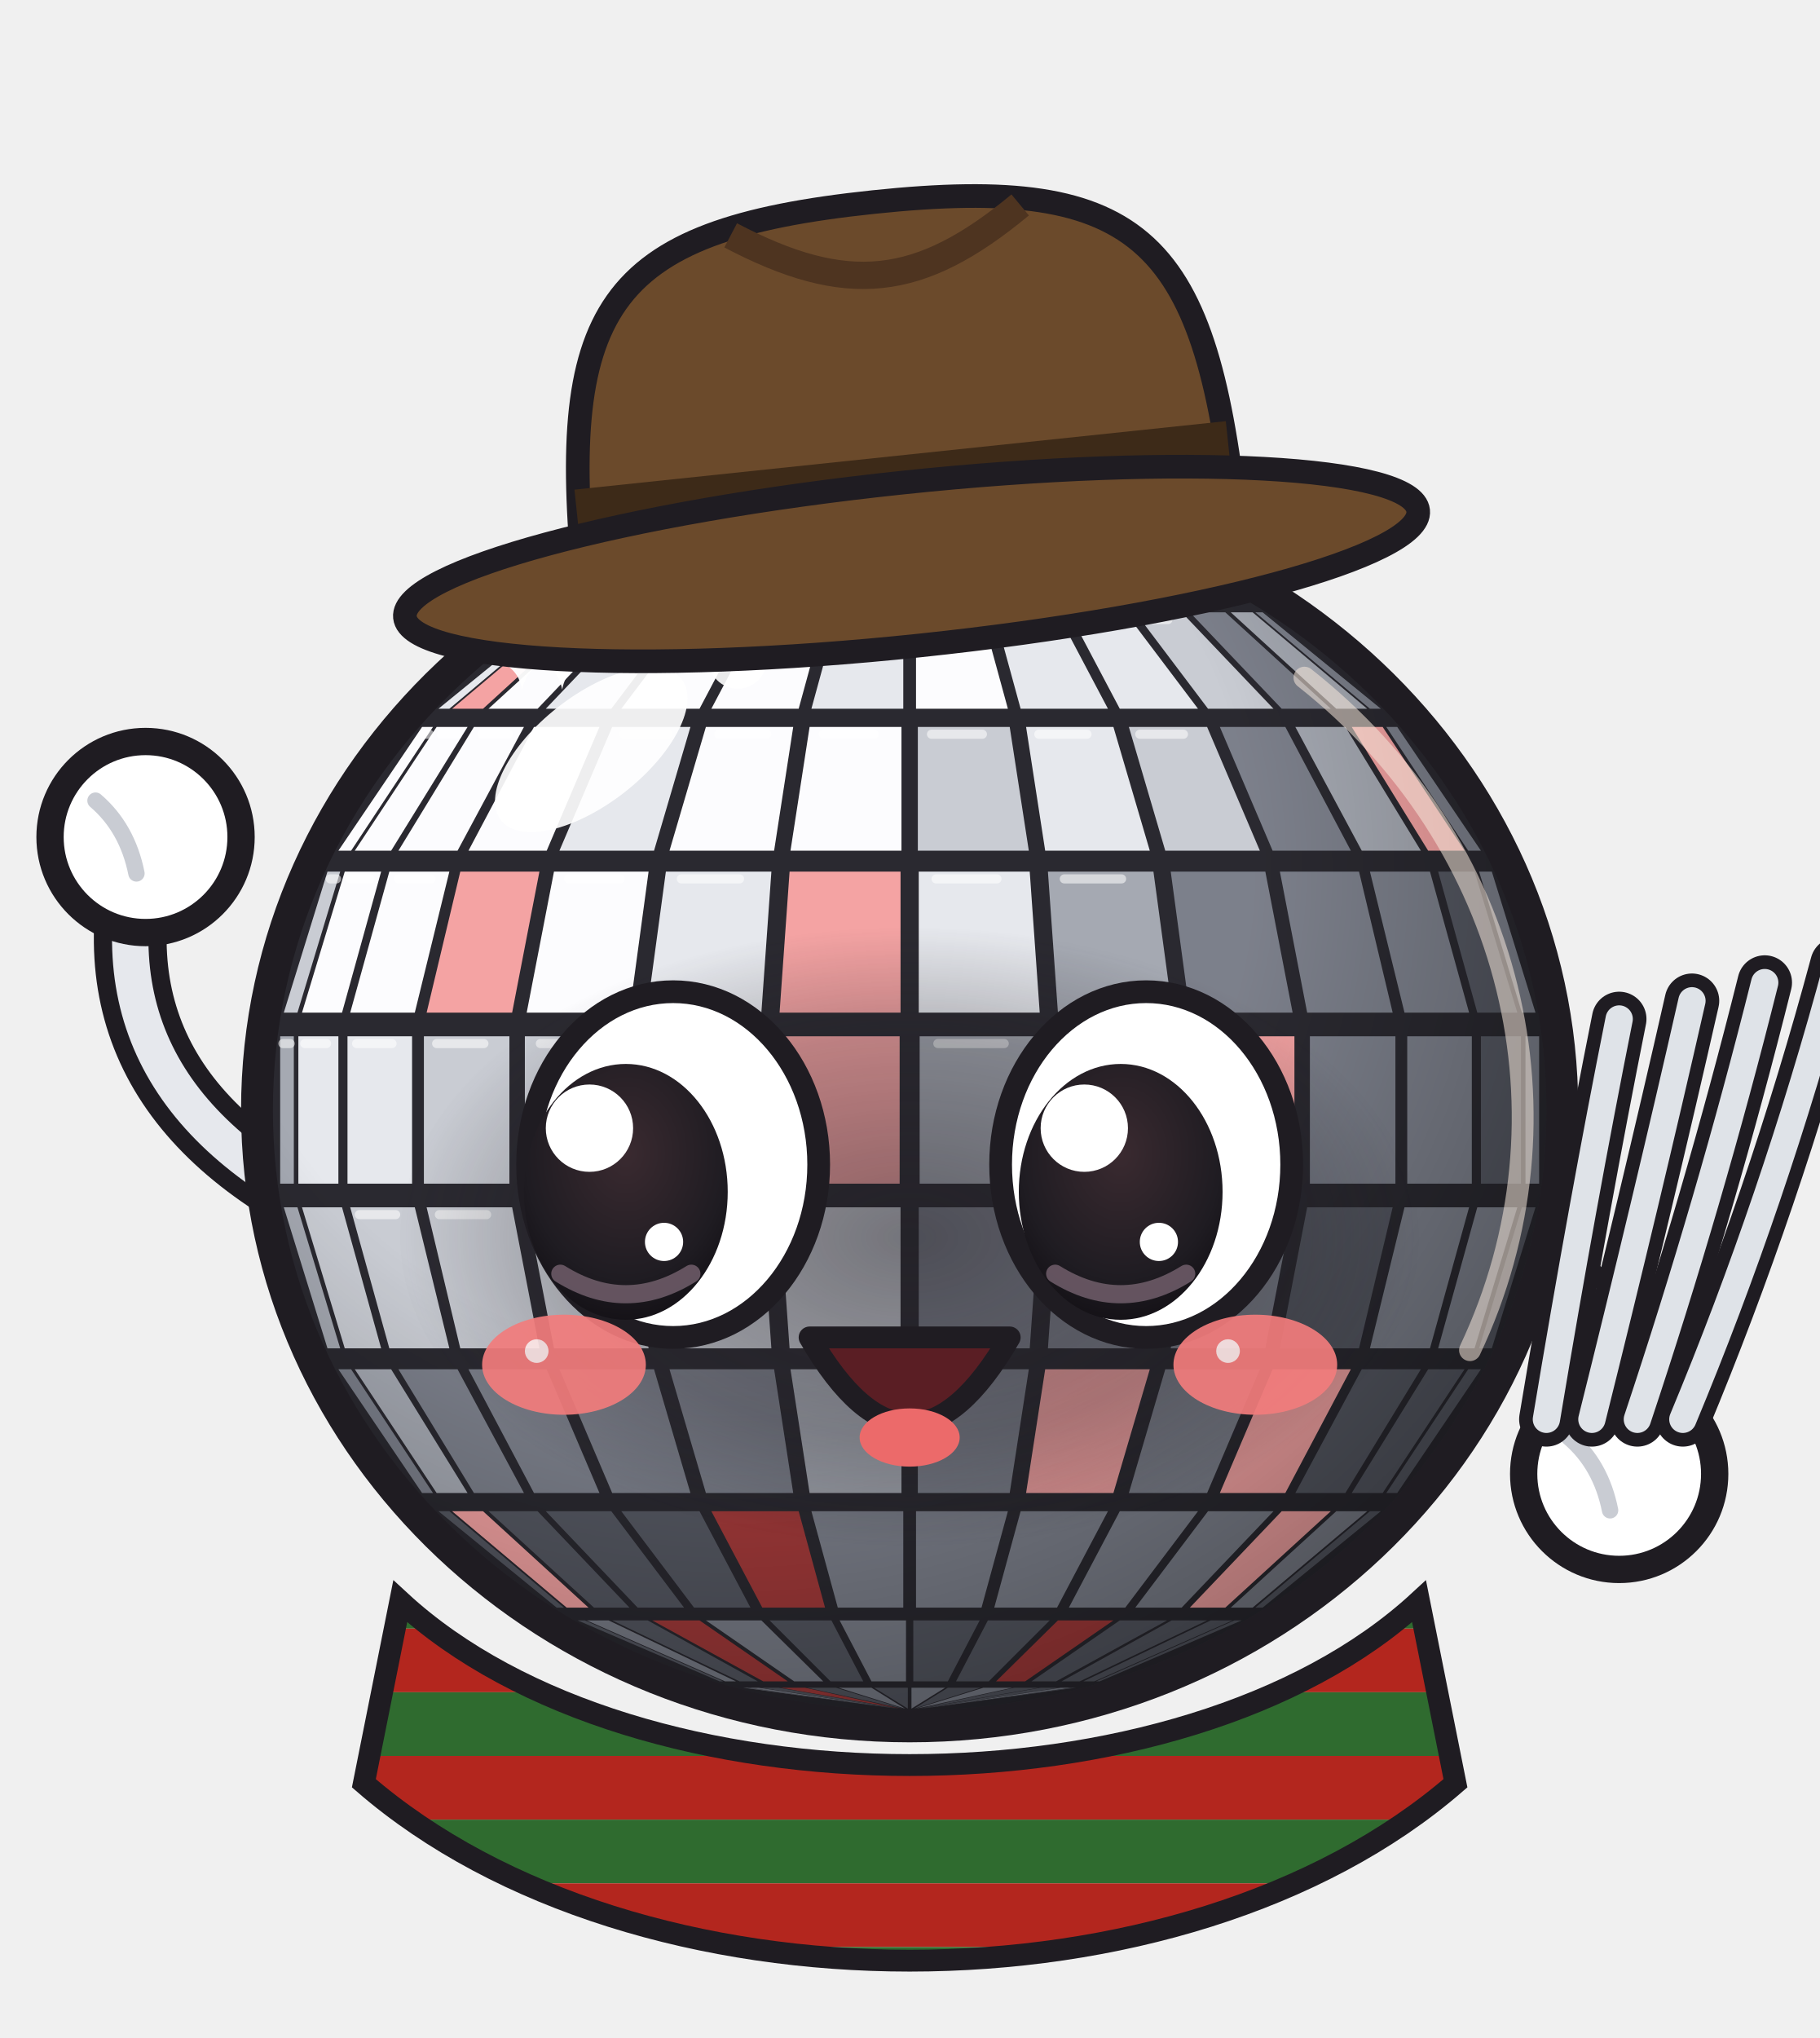
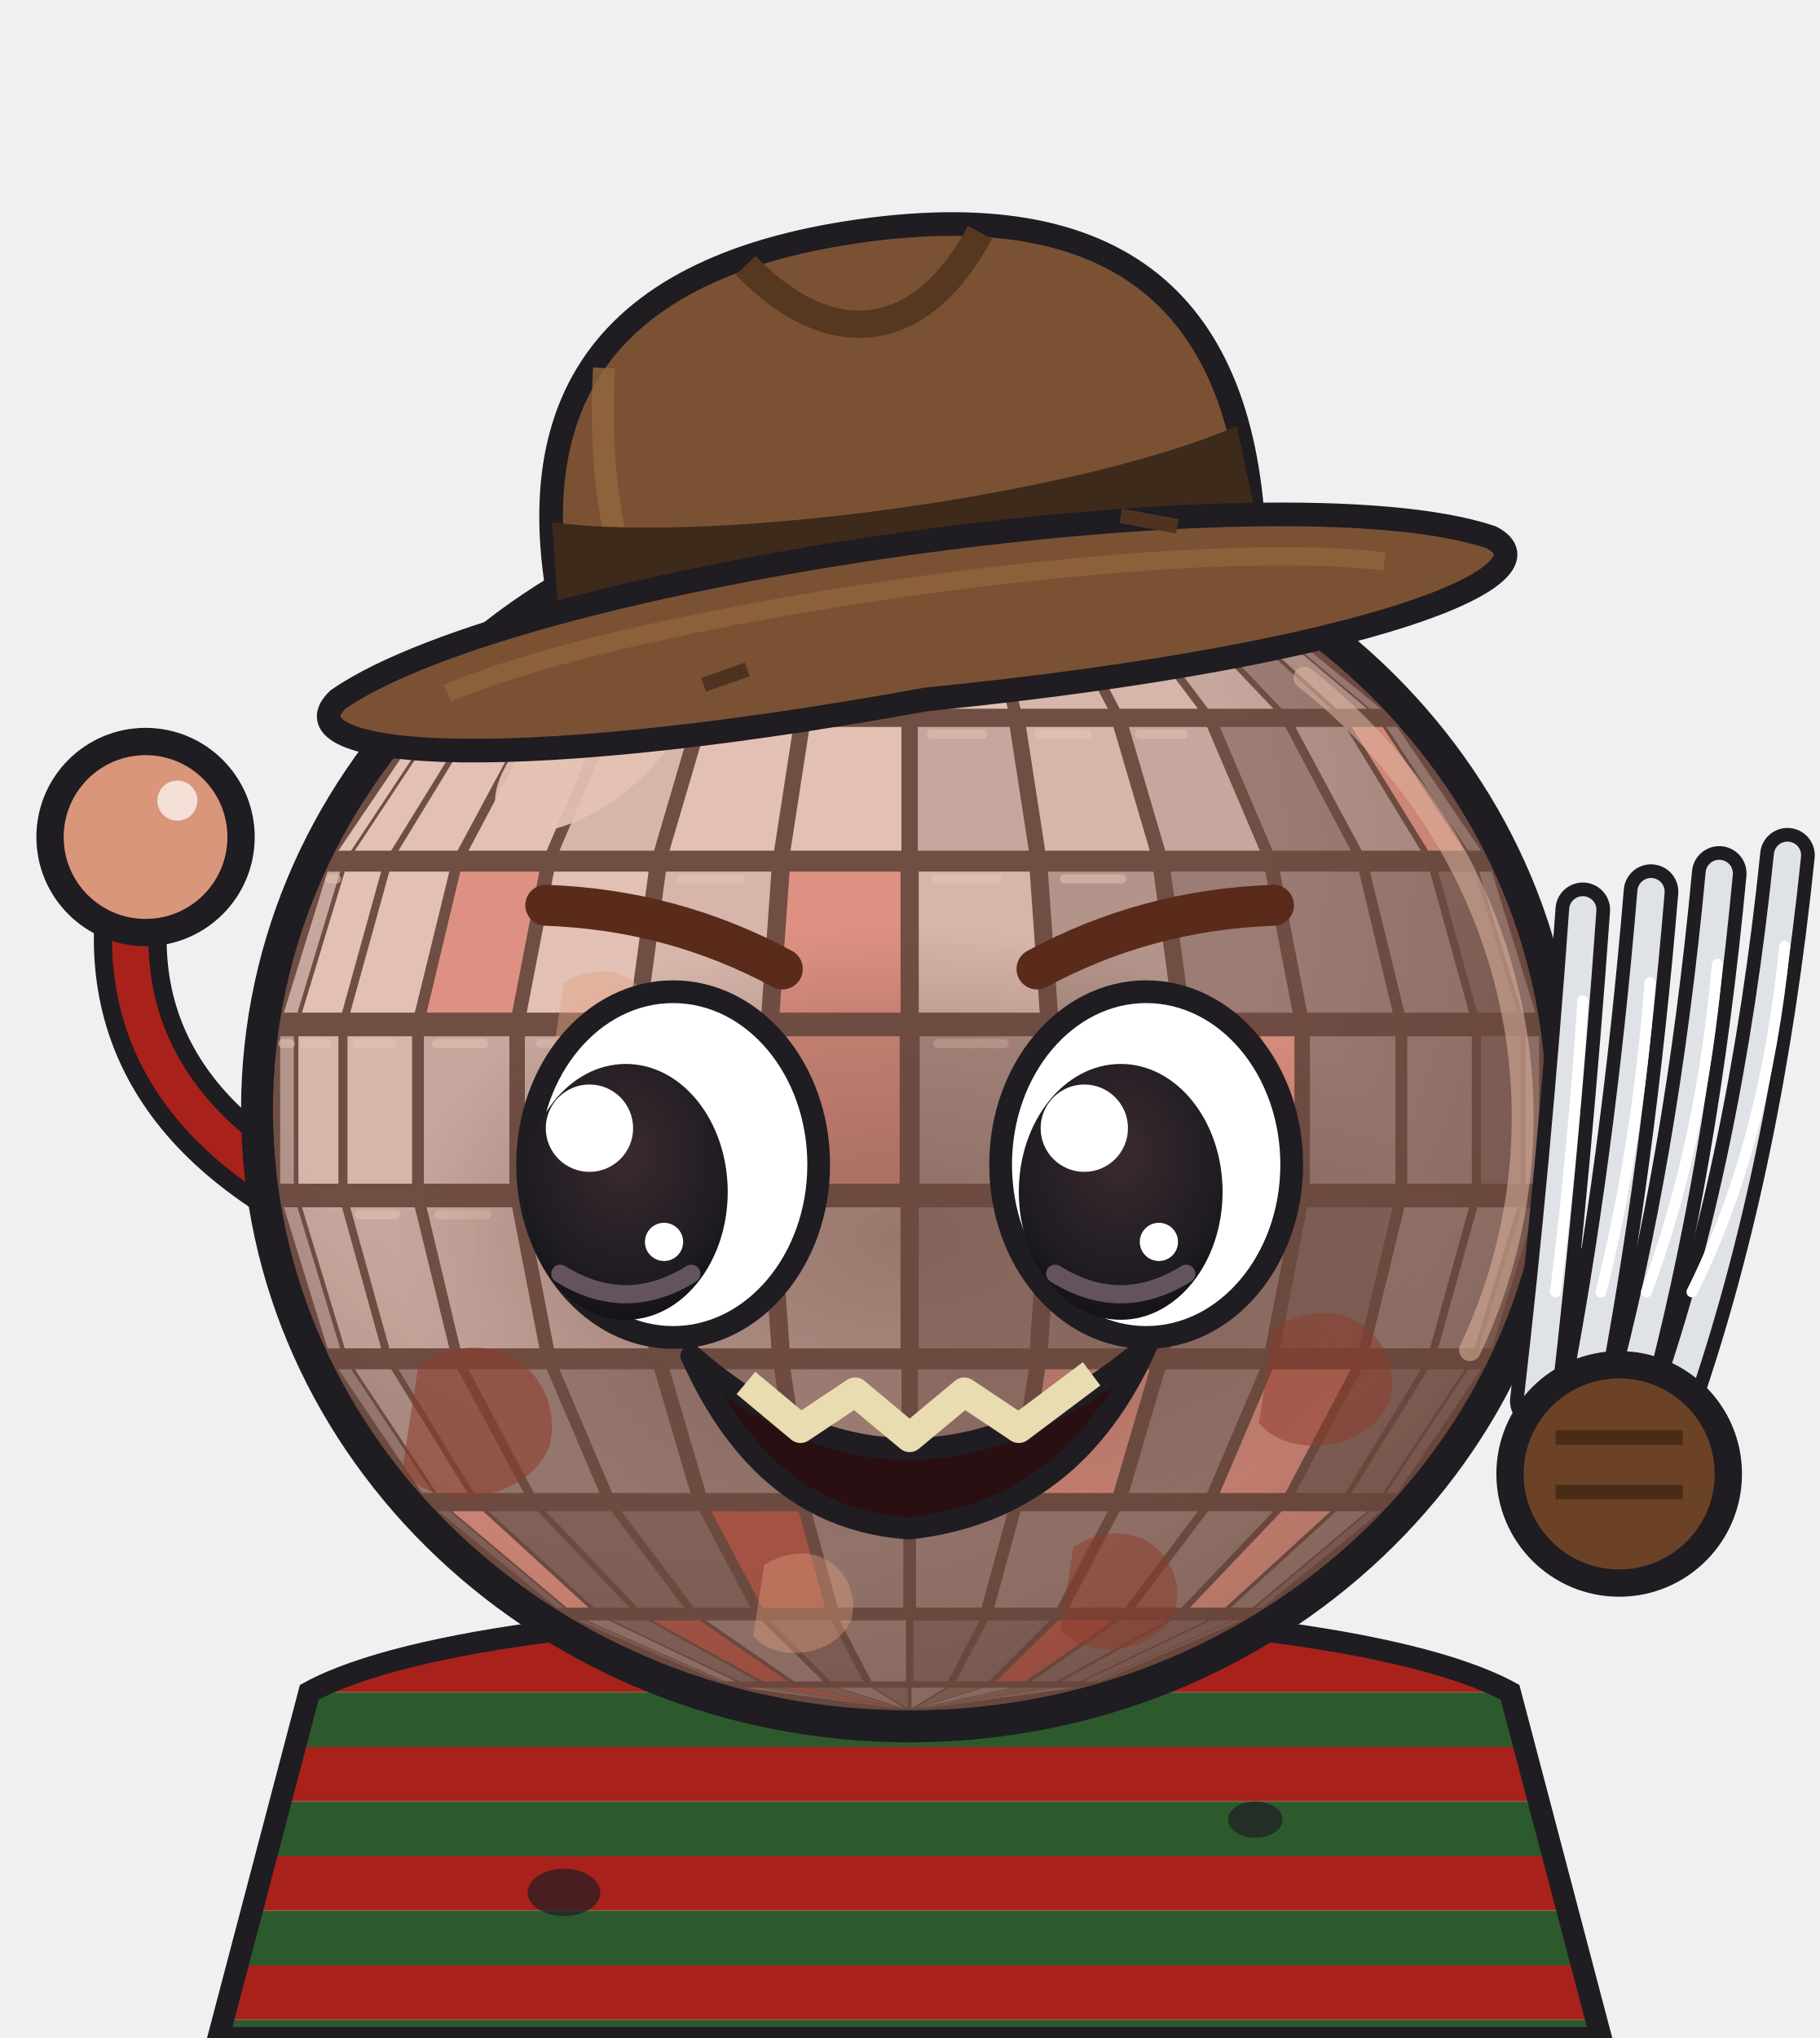
- <svg xmlns="http://www.w3.org/2000/svg" viewBox="0 0 200 224" role="img" aria-label="Globinho fantasiado de chapéu marrom, suéter listrado e luva de garras">
-   <style>*{transform-box:view-box}.espia{transform-origin:100px 190px;animation:ginga 1s ease-in-out infinite alternate}@keyframes ginga{from{transform:rotate(-8deg)}to{transform:rotate(3deg)}}.braco-esq{animation:tchau .34s ease-in-out infinite alternate}@keyframes tchau{from{transform:rotate(-26deg)}to{transform:rotate(30deg)}}.olhos{animation:fecha 2.2s infinite}.palpebra{animation:abre 2.2s infinite}@keyframes fecha{0%,86%,100%{opacity:1}89%,94%{opacity:0}}@keyframes abre{0%,86%,100%{opacity:0}89%,94%{opacity:1}}@media (prefers-reduced-motion: reduce){*{animation:none!important}}</style>
+ <svg xmlns="http://www.w3.org/2000/svg" viewBox="0 0 200 224" role="img" aria-label="Globinho fantasiado de chapéu marrom, suéter listrado e luva de lâminas">
+   <style>*{transform-box:view-box}.espia{transform-origin:100px 190px;animation:ginga 1s ease-in-out infinite alternate}@keyframes ginga{from{transform:rotate(-8deg)}to{transform:rotate(3deg)}}.braco-esq{animation:tchau .34s ease-in-out infinite alternate}@keyframes tchau{from{transform:rotate(-26deg)}to{transform:rotate(30deg)}}.olhos{animation:fecha 2.2s infinite}.palpebra{animation:abre 2.2s infinite}@keyframes fecha{0%,86%,100%{opacity:1}89%,94%{opacity:0}}@keyframes abre{0%,86%,100%{opacity:0}89%,94%{opacity:1}}.laminas .brilho{animation:lamina 1.6s ease-in-out infinite}@keyframes lamina{0%,100%{opacity:.2}50%{opacity:1}}@media (prefers-reduced-motion: reduce){*{animation:none!important}}</style>
  <defs>
    <clipPath id="cH4">
      <ellipse cx="100" cy="122" rx="70" ry="66" />
    </clipPath>
    <radialGradient id="sH4" cx="0.36" cy="0.3" r="0.82">
      <stop offset="0.5" stop-color="#000" stop-opacity="0" />
      <stop offset="1" stop-color="#000" stop-opacity="0.4" />
    </radialGradient>
    <radialGradient id="rH4" cx="0.5" cy="0.5" r="0.5">
      <stop offset="0" stop-color="#1F1C22" stop-opacity="0.5" />
      <stop offset="0.65" stop-color="#1F1C22" stop-opacity="0.26" />
      <stop offset="1" stop-color="#1F1C22" stop-opacity="0" />
    </radialGradient>
    <radialGradient id="iH4" cx="0.5" cy="0.35" r="0.7">
      <stop offset="0" stop-color="#3A2A30" />
      <stop offset="0.7" stop-color="#1F1C22" />
      <stop offset="1" stop-color="#120F14" />
    </radialGradient>
    <linearGradient id="tH4" x1="0" y1="0" x2="1" y2="0">
      <stop offset="0" stop-color="#7C808B" />
      <stop offset="0.35" stop-color="#FCFCFE" />
      <stop offset="1" stop-color="#A5A9B2" />
    </linearGradient>
  </defs>
+   <defs>
+     <pattern id="swH4" width="10" height="12" patternUnits="userSpaceOnUse">
+       <rect y="0.0" width="10" height="6.0" fill="#a8221b" />
+       <rect y="6.0" width="10" height="6.0" fill="#2c5a2c" />
+     </pattern>
+   </defs>
  <g class="espia">
+     <path d="M34,186 C56,174 144,174 166,186 L176,224 L24,224Z" fill="url(#swH4)" stroke="#1F1C22" stroke-width="2.4" />
+     <ellipse cx="62" cy="208" rx="4" ry="2.6" fill="#1F1C22" opacity=".7" />
+     <ellipse cx="138" cy="200" rx="3" ry="2" fill="#1F1C22" opacity=".7" />
    <g class="braco braco-esq" style="transform-origin:38px 134px">
      <path d="M38,134 Q8,120 16,92" fill="none" stroke="#1F1C22" stroke-width="8" stroke-linecap="round" />
-       <path d="M38,134 Q8,120 16,92" fill="none" stroke="#E6E8ED" stroke-width="4" stroke-linecap="round" />
-       <circle cx="16" cy="92" r="10.5" fill="#FFFFFF" stroke="#1F1C22" stroke-width="3" />
-       <path d="M10.5,88 Q14,91 15,96" fill="none" stroke="#C9CCD3" stroke-width="1.8" stroke-linecap="round" />
-       <circle cx="19.5" cy="88" r="2.2" fill="#fff" />
+       <path d="M38,134 Q8,120 16,92" fill="none" stroke="#a8221b" stroke-width="4" stroke-linecap="round" />
+       <circle cx="16" cy="92" r="10.5" fill="#d9967a" stroke="#1F1C22" stroke-width="3" />
+       <circle cx="19.5" cy="88" r="2.2" fill="#fff" opacity=".7" />
    </g>
    <g class="braco braco-dir" style="transform-origin:162px 134px">
      <path d="M162,134 Q184,146 178,162" fill="none" stroke="#1F1C22" stroke-width="8" stroke-linecap="round" />
-       <path d="M162,134 Q184,146 178,162" fill="none" stroke="#E6E8ED" stroke-width="4" stroke-linecap="round" />
+       <path d="M162,134 Q184,146 178,162" fill="none" stroke="#a8221b" stroke-width="4" stroke-linecap="round" />
      <circle cx="178" cy="162" r="10.5" fill="#FFFFFF" stroke="#1F1C22" stroke-width="3" />
-       <path d="M172.5,158 Q176,161 177,166" fill="none" stroke="#C9CCD3" stroke-width="1.8" stroke-linecap="round" />
-       <circle cx="181.5" cy="158" r="2.2" fill="#fff" />
+       <circle cx="181.5" cy="158" r="2.2" fill="#fff" opacity=".7" />
    </g>
    <g class="corpo">
      <ellipse cx="100" cy="122" rx="73.5" ry="69.5" fill="#1F1C22" />
      <g class="facetas" clip-path="url(#cH4)">
        <ellipse cx="100" cy="122" rx="70" ry="66" fill="#2A2930" />
        <path d="M98.6,56.2 L98.6,56.2 L82.1,58.5 L81.7,58.5Z" fill="#C9CCD3" />
        <path d="M98.7,56.2 L98.7,56.2 L83.4,58.5 L82.2,58.5Z" fill="#E6E8ED" />
        <path d="M98.8,56.2 L98.8,56.2 L85.6,58.5 L83.6,58.5Z" fill="#C9CCD3" />
        <path d="M99.0,56.2 L99.0,56.2 L88.5,58.5 L85.8,58.5Z" fill="#E6E8ED" />
        <path d="M99.3,56.2 L99.3,56.2 L91.9,58.5 L88.7,58.5Z" fill="#E6E8ED" />
        <path d="M99.5,56.2 L99.5,56.2 L95.8,58.5 L92.2,58.5Z" fill="#E6E8ED" />
        <path d="M99.8,56.2 L99.8,56.2 L99.8,58.5 L96.1,58.5Z" fill="#E6E8ED" />
        <path d="M100.2,56.2 L100.2,56.2 L103.9,58.5 L100.2,58.5Z" fill="#E6E8ED" />
        <path d="M100.5,56.2 L100.5,56.2 L107.8,58.5 L104.2,58.5Z" fill="#C9CCD3" />
        <path d="M100.7,56.2 L100.7,56.2 L111.3,58.5 L108.1,58.5Z" fill="#E6E8ED" />
        <path d="M101.0,56.2 L101.0,56.2 L114.2,58.5 L111.5,58.5Z" fill="#C9CCD3" />
        <path d="M101.2,56.2 L101.2,56.2 L116.4,58.5 L114.4,58.5Z" fill="#C9CCD3" />
        <path d="M101.3,56.2 L101.3,56.2 L117.8,58.5 L116.6,58.5Z" fill="#C9CCD3" />
        <path d="M101.4,56.2 L101.4,56.2 L118.3,58.5 L117.9,58.5Z" fill="#C9CCD3" />
        <path d="M79.1,59.2 L79.5,59.2 L64.3,65.9 L63.5,65.9Z" fill="#E6E8ED" />
        <path d="M79.7,59.2 L80.9,59.2 L66.9,65.9 L64.5,65.9Z" fill="#E6E8ED" />
        <path d="M81.3,59.2 L83.3,59.2 L71.2,65.9 L67.3,65.9Z" fill="#FCFCFE" />
        <path d="M83.9,59.2 L86.6,59.2 L76.9,65.9 L71.7,65.9Z" fill="#FCFCFE" />
        <path d="M87.3,59.2 L90.5,59.2 L83.7,65.9 L77.6,65.9Z" fill="#FCFCFE" />
        <path d="M91.3,59.2 L94.9,59.2 L91.4,65.9 L84.6,65.9Z" fill="#E6E8ED" />
        <path d="M95.8,59.2 L99.6,59.2 L99.6,65.9 L92.3,65.9Z" fill="#FCFCFE" />
        <path d="M100.4,59.2 L104.2,59.2 L107.7,65.9 L100.4,65.9Z" fill="#E6E8ED" />
        <path d="M105.1,59.2 L108.7,59.2 L115.4,65.9 L108.6,65.9Z" fill="#E6E8ED" />
        <path d="M109.5,59.2 L112.7,59.2 L122.4,65.9 L116.3,65.9Z" fill="#E6E8ED" />
        <path d="M113.4,59.2 L116.1,59.2 L128.3,65.9 L123.1,65.9Z" fill="#C9CCD3" />
        <path d="M116.7,59.2 L118.7,59.2 L132.7,65.9 L128.8,65.9Z" fill="#C9CCD3" />
        <path d="M119.1,59.2 L120.3,59.2 L135.5,65.9 L133.1,65.9Z" fill="#C9CCD3" />
        <path d="M120.5,59.2 L120.9,59.2 L136.5,65.9 L135.7,65.9Z" fill="#7C808B" />
        <path d="M61.2,67.3 L62.0,67.3 L49.4,77.9 L48.2,77.9Z" fill="#E6E8ED" />
        <path d="M62.3,67.3 L64.7,67.3 L53.1,77.9 L49.7,77.9Z" fill="#F4A3A3" />
        <path d="M65.3,67.3 L69.2,67.3 L59.1,77.9 L53.7,77.9Z" fill="#FCFCFE" />
        <path d="M70.1,67.3 L75.2,67.3 L67.2,77.9 L60.0,77.9Z" fill="#E6E8ED" />
        <path d="M76.3,67.3 L82.5,67.3 L76.9,77.9 L68.3,77.9Z" fill="#FCFCFE" />
        <path d="M83.8,67.3 L90.7,67.3 L87.8,77.9 L78.2,77.9Z" fill="#FCFCFE" />
        <path d="M92.1,67.3 L99.3,67.3 L99.3,77.9 L89.2,77.9Z" fill="#E6E8ED" />
        <path d="M100.7,67.3 L107.9,67.3 L110.8,77.9 L100.7,77.9Z" fill="#FCFCFE" />
        <path d="M109.3,67.3 L116.2,67.3 L121.8,77.9 L112.2,77.9Z" fill="#E6E8ED" />
        <path d="M117.5,67.3 L123.7,67.3 L131.7,77.9 L123.1,77.9Z" fill="#E6E8ED" />
        <path d="M124.8,67.3 L129.9,67.3 L140.0,77.9 L132.8,77.9Z" fill="#C9CCD3" />
        <path d="M130.8,67.3 L134.7,67.3 L146.3,77.9 L140.9,77.9Z" fill="#7C808B" />
        <path d="M135.3,67.3 L137.7,67.3 L150.3,77.9 L146.9,77.9Z" fill="#A5A9B2" />
        <path d="M138.0,67.3 L138.8,67.3 L151.8,77.9 L150.6,77.9Z" fill="#7C808B" />
        <path d="M46.4,79.9 L47.6,79.9 L38.6,93.5 L37.2,93.5Z" fill="#FCFCFE" />
        <path d="M48.0,79.9 L51.4,79.9 L43.0,93.5 L39.0,93.5Z" fill="#FCFCFE" />
        <path d="M52.1,79.9 L57.6,79.9 L50.3,93.5 L43.8,93.5Z" fill="#FCFCFE" />
        <path d="M58.7,79.9 L65.9,79.9 L60.1,93.5 L51.5,93.5Z" fill="#FCFCFE" />
        <path d="M67.3,79.9 L75.9,79.9 L71.9,93.5 L61.5,93.5Z" fill="#E6E8ED" />
        <path d="M77.6,79.9 L87.2,79.9 L85.1,93.5 L73.6,93.5Z" fill="#FCFCFE" />
        <path d="M89.0,79.9 L99.1,79.9 L99.1,93.5 L86.9,93.5Z" fill="#FCFCFE" />
        <path d="M100.9,79.9 L111.0,79.9 L113.1,93.5 L100.9,93.5Z" fill="#C9CCD3" />
        <path d="M112.8,79.9 L122.4,79.9 L126.4,93.5 L114.9,93.5Z" fill="#E6E8ED" />
        <path d="M124.1,79.9 L132.7,79.9 L138.5,93.5 L128.1,93.5Z" fill="#C9CCD3" />
        <path d="M134.1,79.9 L141.3,79.9 L148.5,93.5 L139.9,93.5Z" fill="#7C808B" />
        <path d="M142.4,79.9 L147.9,79.9 L156.2,93.5 L149.7,93.5Z" fill="#A5A9B2" />
        <path d="M148.6,79.9 L152.0,79.9 L161.0,93.5 L157.0,93.5Z" fill="#F4A3A3" />
        <path d="M152.4,79.9 L153.6,79.9 L162.8,93.5 L161.4,93.5Z" fill="#7C808B" />
        <path d="M36.0,95.8 L37.4,95.8 L32.7,111.3 L31.2,111.3Z" fill="#C9CCD3" />
        <path d="M37.9,95.8 L41.9,95.8 L37.6,111.3 L33.2,111.3Z" fill="#FCFCFE" />
        <path d="M42.8,95.8 L49.4,95.8 L45.6,111.3 L38.5,111.3Z" fill="#FCFCFE" />
        <path d="M50.6,95.8 L59.3,95.8 L56.3,111.3 L46.9,111.3Z" fill="#F4A3A3" />
        <path d="M60.9,95.8 L71.3,95.8 L69.2,111.3 L57.9,111.3Z" fill="#FCFCFE" />
        <path d="M73.2,95.8 L84.8,95.8 L83.7,111.3 L71.1,111.3Z" fill="#E6E8ED" />
        <path d="M86.8,95.8 L99.0,95.8 L99.0,111.3 L85.7,111.3Z" fill="#F4A3A3" />
        <path d="M101.0,95.8 L113.2,95.8 L114.3,111.3 L101.0,111.3Z" fill="#E6E8ED" />
        <path d="M115.2,95.8 L126.8,95.8 L128.9,111.3 L116.3,111.3Z" fill="#A5A9B2" />
        <path d="M128.7,95.8 L139.1,95.8 L142.1,111.3 L130.8,111.3Z" fill="#7C808B" />
        <path d="M140.7,95.8 L149.4,95.8 L153.1,111.3 L143.7,111.3Z" fill="#7C808B" />
        <path d="M150.6,95.8 L157.2,95.8 L161.5,111.3 L154.4,111.3Z" fill="#7C808B" />
        <path d="M158.1,95.8 L162.1,95.8 L166.8,111.3 L162.4,111.3Z" fill="#555862" />
        <path d="M162.6,95.8 L164.0,95.8 L168.8,111.3 L167.3,111.3Z" fill="#7C808B" />
        <path d="M30.8,113.9 L32.3,113.9 L32.3,130.1 L30.8,130.1Z" fill="#A5A9B2" />
        <path d="M32.8,113.9 L37.2,113.9 L37.2,130.1 L32.8,130.1Z" fill="#E6E8ED" />
        <path d="M38.2,113.9 L45.3,113.9 L45.3,130.1 L38.2,130.1Z" fill="#E6E8ED" />
        <path d="M46.6,113.9 L56.0,113.9 L56.0,130.1 L46.6,130.1Z" fill="#C9CCD3" />
        <path d="M57.7,113.9 L69.0,113.9 L69.0,130.1 L57.7,130.1Z" fill="#C9CCD3" />
        <path d="M71.0,113.9 L83.6,113.9 L83.6,130.1 L71.0,130.1Z" fill="#E6E8ED" />
        <path d="M85.7,113.9 L98.9,113.9 L98.9,130.1 L85.7,130.1Z" fill="#F4A3A3" />
        <path d="M101.1,113.9 L114.3,113.9 L114.3,130.1 L101.1,130.1Z" fill="#A5A9B2" />
        <path d="M116.4,113.9 L129.0,113.9 L129.0,130.1 L116.4,130.1Z" fill="#C9CCD3" />
        <path d="M131.0,113.9 L142.3,113.9 L142.3,130.1 L131.0,130.1Z" fill="#F4A3A3" />
        <path d="M144.0,113.9 L153.4,113.9 L153.4,130.1 L144.0,130.1Z" fill="#7C808B" />
        <path d="M154.7,113.9 L161.8,113.9 L161.8,130.1 L154.7,130.1Z" fill="#7C808B" />
        <path d="M162.8,113.9 L167.2,113.9 L167.2,130.1 L162.8,130.1Z" fill="#555862" />
        <path d="M167.7,113.9 L169.2,113.9 L169.2,130.1 L167.7,130.1Z" fill="#7C808B" />
        <path d="M31.2,132.7 L32.7,132.7 L37.4,148.2 L36.0,148.2Z" fill="#A5A9B2" />
        <path d="M33.2,132.7 L37.6,132.7 L41.9,148.2 L37.9,148.2Z" fill="#C9CCD3" />
        <path d="M38.5,132.7 L45.6,132.7 L49.4,148.2 L42.8,148.2Z" fill="#C9CCD3" />
        <path d="M46.9,132.7 L56.3,132.7 L59.3,148.2 L50.6,148.2Z" fill="#C9CCD3" />
        <path d="M57.9,132.7 L69.2,132.7 L71.3,148.2 L60.9,148.2Z" fill="#C9CCD3" />
        <path d="M71.1,132.7 L83.7,132.7 L84.8,148.2 L73.2,148.2Z" fill="#C9CCD3" />
        <path d="M85.7,132.7 L99.0,132.7 L99.0,148.2 L86.8,148.2Z" fill="#C9CCD3" />
        <path d="M101.0,132.7 L114.3,132.7 L113.2,148.2 L101.0,148.2Z" fill="#7C808B" />
        <path d="M116.3,132.7 L128.9,132.7 L126.8,148.2 L115.2,148.2Z" fill="#7C808B" />
        <path d="M130.8,132.7 L142.1,132.7 L139.1,148.2 L128.7,148.2Z" fill="#7C808B" />
        <path d="M143.7,132.7 L153.1,132.7 L149.4,148.2 L140.7,148.2Z" fill="#555862" />
        <path d="M154.4,132.7 L161.5,132.7 L157.2,148.2 L150.6,148.2Z" fill="#7C808B" />
        <path d="M162.4,132.7 L166.8,132.7 L162.1,148.2 L158.1,148.2Z" fill="#7C808B" />
        <path d="M167.3,132.7 L168.8,132.7 L164.0,148.2 L162.6,148.2Z" fill="#555862" />
        <path d="M37.2,150.5 L38.6,150.5 L47.6,164.1 L46.4,164.1Z" fill="#7C808B" />
        <path d="M39.0,150.5 L43.0,150.5 L51.4,164.1 L48.0,164.1Z" fill="#A5A9B2" />
        <path d="M43.8,150.5 L50.3,150.5 L57.6,164.1 L52.1,164.1Z" fill="#7C808B" />
        <path d="M51.5,150.5 L60.1,150.5 L65.9,164.1 L58.7,164.1Z" fill="#7C808B" />
        <path d="M61.5,150.5 L71.9,150.5 L75.9,164.1 L67.3,164.1Z" fill="#7C808B" />
        <path d="M73.6,150.5 L85.1,150.5 L87.2,164.1 L77.6,164.1Z" fill="#7C808B" />
        <path d="M86.9,150.5 L99.1,150.5 L99.1,164.1 L89.0,164.1Z" fill="#A5A9B2" />
        <path d="M100.9,150.5 L113.1,150.5 L111.0,164.1 L100.9,164.1Z" fill="#7C808B" />
        <path d="M114.9,150.5 L126.4,150.5 L122.4,164.1 L112.8,164.1Z" fill="#F4A3A3" />
        <path d="M128.1,150.5 L138.5,150.5 L132.7,164.1 L124.1,164.1Z" fill="#7C808B" />
        <path d="M139.9,150.5 L148.5,150.5 L141.3,164.1 L134.1,164.1Z" fill="#F4A3A3" />
        <path d="M149.7,150.5 L156.2,150.5 L147.9,164.1 L142.4,164.1Z" fill="#555862" />
        <path d="M157.0,150.5 L161.0,150.5 L152.0,164.1 L148.6,164.1Z" fill="#555862" />
        <path d="M161.4,150.5 L162.8,150.5 L153.6,164.1 L152.4,164.1Z" fill="#555862" />
        <path d="M48.2,166.1 L49.4,166.1 L62.0,176.7 L61.2,176.7Z" fill="#555862" />
        <path d="M49.7,166.1 L53.1,166.1 L64.7,176.7 L62.3,176.7Z" fill="#F4A3A3" />
        <path d="M53.7,166.1 L59.1,166.1 L69.2,176.7 L65.3,176.7Z" fill="#555862" />
        <path d="M60.0,166.1 L67.2,166.1 L75.2,176.7 L70.1,176.7Z" fill="#555862" />
        <path d="M68.3,166.1 L76.9,166.1 L82.5,176.7 L76.3,176.7Z" fill="#555862" />
        <path d="M78.2,166.1 L87.8,166.1 L90.7,176.7 L83.8,176.7Z" fill="#A33A3A" />
        <path d="M89.2,166.1 L99.3,166.1 L99.3,176.7 L92.1,176.7Z" fill="#7C808B" />
        <path d="M100.7,166.1 L110.8,166.1 L107.9,176.7 L100.7,176.7Z" fill="#7C808B" />
        <path d="M112.2,166.1 L121.8,166.1 L116.2,176.7 L109.3,176.7Z" fill="#7C808B" />
        <path d="M123.1,166.1 L131.7,166.1 L123.7,176.7 L117.5,176.7Z" fill="#7C808B" />
        <path d="M132.8,166.1 L140.0,166.1 L129.9,176.7 L124.8,176.7Z" fill="#7C808B" />
        <path d="M140.9,166.1 L146.3,166.1 L134.7,176.7 L130.8,176.7Z" fill="#F4A3A3" />
        <path d="M146.9,166.1 L150.3,166.1 L137.7,176.7 L135.3,176.7Z" fill="#7C808B" />
        <path d="M150.6,166.1 L151.8,166.1 L138.8,176.7 L138.0,176.7Z" fill="#555862" />
        <path d="M63.5,178.1 L64.3,178.1 L79.5,184.8 L79.1,184.8Z" fill="#555862" />
        <path d="M64.5,178.1 L66.9,178.1 L80.9,184.8 L79.7,184.8Z" fill="#7C808B" />
        <path d="M67.3,178.1 L71.2,178.1 L83.3,184.8 L81.3,184.8Z" fill="#555862" />
        <path d="M71.7,178.1 L76.9,178.1 L86.6,184.8 L83.9,184.8Z" fill="#A33A3A" />
        <path d="M77.6,178.1 L83.7,178.1 L90.5,184.8 L87.3,184.8Z" fill="#7C808B" />
        <path d="M84.6,178.1 L91.4,178.1 L94.9,184.8 L91.3,184.8Z" fill="#555862" />
        <path d="M92.3,178.1 L99.6,178.1 L99.6,184.8 L95.8,184.8Z" fill="#7C808B" />
        <path d="M100.4,178.1 L107.7,178.1 L104.2,184.8 L100.4,184.8Z" fill="#555862" />
        <path d="M108.6,178.1 L115.4,178.1 L108.7,184.8 L105.1,184.8Z" fill="#555862" />
        <path d="M116.3,178.1 L122.4,178.1 L112.7,184.8 L109.5,184.8Z" fill="#A33A3A" />
        <path d="M123.1,178.1 L128.3,178.1 L116.1,184.8 L113.4,184.8Z" fill="#555862" />
        <path d="M128.8,178.1 L132.7,178.1 L118.7,184.8 L116.7,184.8Z" fill="#555862" />
        <path d="M133.1,178.1 L135.5,178.1 L120.3,184.8 L119.1,184.8Z" fill="#555862" />
        <path d="M135.7,178.1 L136.5,178.1 L120.9,184.8 L120.5,184.8Z" fill="#555862" />
        <path d="M81.7,185.5 L82.1,185.5 L98.6,187.8 L98.6,187.8Z" fill="#7C808B" />
        <path d="M82.2,185.5 L83.4,185.5 L98.7,187.8 L98.7,187.8Z" fill="#7C808B" />
        <path d="M83.6,185.5 L85.6,185.5 L98.8,187.8 L98.8,187.8Z" fill="#555862" />
        <path d="M85.8,185.5 L88.5,185.5 L99.0,187.8 L99.0,187.8Z" fill="#A33A3A" />
        <path d="M88.7,185.5 L91.9,185.5 L99.3,187.8 L99.3,187.8Z" fill="#555862" />
        <path d="M92.2,185.5 L95.8,185.5 L99.5,187.8 L99.5,187.8Z" fill="#7C808B" />
        <path d="M96.1,185.5 L99.8,185.5 L99.8,187.8 L99.8,187.8Z" fill="#555862" />
        <path d="M100.2,185.5 L103.9,185.5 L100.2,187.8 L100.2,187.8Z" fill="#7C808B" />
        <path d="M104.2,185.5 L107.8,185.5 L100.5,187.8 L100.5,187.8Z" fill="#555862" />
        <path d="M108.1,185.5 L111.3,185.5 L100.7,187.8 L100.7,187.8Z" fill="#7C808B" />
        <path d="M111.5,185.5 L114.2,185.5 L101.0,187.8 L101.0,187.8Z" fill="#555862" />
        <path d="M114.4,185.5 L116.4,185.5 L101.2,187.8 L101.2,187.8Z" fill="#555862" />
        <path d="M116.6,185.5 L117.8,185.5 L101.3,187.8 L101.3,187.8Z" fill="#7C808B" />
        <path d="M117.9,185.5 L118.3,185.5 L101.4,187.8 L101.4,187.8Z" fill="#555862" />
        <path d="M98.6,57.0 L98.6,57.0 M98.7,57.0 L98.7,57.0 M98.8,57.0 L98.8,57.0 M99.0,57.0 L99.0,57.0 M99.3,57.0 L99.3,57.0 M99.5,57.0 L99.5,57.0 M99.8,57.0 L99.8,57.0 M100.2,57.0 L100.2,57.0 M100.5,57.0 L100.5,57.0 M100.7,57.0 L100.7,57.0 M101.0,57.0 L101.0,57.0 M101.2,57.0 L101.2,57.0 M101.3,57.0 L101.3,57.0 M101.4,57.0 L101.4,57.0 M79.1,60.0 L79.4,60.0 M79.9,60.0 L80.6,60.0 M81.6,60.0 L82.7,60.0 M84.3,60.0 L85.8,60.0 M87.8,60.0 L89.5,60.0 M91.9,60.0 L93.8,60.0 M96.3,60.0 L98.4,60.0 M101.0,60.0 L103.1,60.0 M105.6,60.0 L107.6,60.0 M110.0,60.0 L111.7,60.0 M113.8,60.0 L115.3,60.0 M117.0,60.0 L118.1,60.0 M61.3,68.1 L61.8,68.1 M65.9,68.1 L68.0,68.1 M70.9,68.1 L73.7,68.1 M77.3,68.1 L80.7,68.1 M84.8,68.1 L88.6,68.1 M93.1,68.1 L97.1,68.1 M101.8,68.1 L105.8,68.1 M110.4,68.1 L114.1,68.1 M118.4,68.1 L121.8,68.1 M125.5,68.1 L128.4,68.1 M46.6,80.7 L47.2,80.7 M48.5,80.7 L50.3,80.7 M53.0,80.7 L55.9,80.7 M59.8,80.7 L63.7,80.7 M68.6,80.7 L73.4,80.7 M79.0,80.7 L84.3,80.7 M90.5,80.7 L96.1,80.7 M102.4,80.7 L108.0,80.7 M114.2,80.7 L119.5,80.7 M125.3,80.7 L130.1,80.7 M36.3,96.6 L37.0,96.6 M38.5,96.6 L40.7,96.6 M43.8,96.6 L47.4,96.6 M62.5,96.6 L68.2,96.6 M74.9,96.6 L81.3,96.6 M102.9,96.6 L109.6,96.6 M117.0,96.6 L123.3,96.6 M31.1,114.7 L31.9,114.7 M33.5,114.7 L35.9,114.7 M39.2,114.7 L43.1,114.7 M48.0,114.7 L53.2,114.7 M59.4,114.7 L65.6,114.7 M72.9,114.7 L79.8,114.7 M103.1,114.7 L110.4,114.7 M39.5,133.5 L43.5,133.5 M48.3,133.5 L53.5,133.5 M59.6,133.5 L65.8,133.5 M73.0,133.5 L79.9,133.5" fill="none" stroke="#fff" stroke-width="1" stroke-linecap="round" opacity="0.55" />
      </g>
      <ellipse cx="100" cy="122" rx="70" ry="66" fill="url(#sH4)" />
      <path d="M143.4,74.48 A67,63 0 0 1 161.6,148.4" fill="none" stroke="#F6E7DA" stroke-width="2.4" stroke-linecap="round" opacity="0.55" />
      <ellipse class="reflexo" cx="65.0" cy="82.4" rx="12.6" ry="5.94" fill="#fff" opacity="0.92" transform="rotate(-38 65.0 82.4)" />
      <circle cx="81.1" cy="72.5" r="3.2" fill="#fff" opacity="0.9" />
      <g class="cintilas">
        <path class="cintila" d="M75.8,59.4 Q76.3,62.1 79.0,62.6 Q76.3,63.1 75.8,65.8 Q75.3,63.1 72.6,62.6 Q75.3,62.1 75.8,59.4Z" fill="#FFFFFF" opacity="0.95" />
        <path class="cintila" d="M79.8,59.4 Q80.3,62.1 83.0,62.6 Q80.3,63.1 79.8,65.8 Q79.3,63.1 76.6,62.6 Q79.3,62.1 79.8,59.4Z" fill="#FFFFFF" opacity="0.95" />
        <path class="cintila" d="M57.4,69.4 Q58.0,72.1 60.6,72.6 Q58.0,73.1 57.4,75.8 Q56.9,73.1 54.2,72.6 Q56.9,72.1 57.4,69.4Z" fill="#FFFFFF" opacity="0.95" />
        <path class="cintila" d="M61.8,69.4 Q62.3,72.1 65.0,72.6 Q62.3,73.1 61.8,75.8 Q61.3,73.1 58.6,72.6 Q61.3,72.1 61.8,69.4Z" fill="#FFFFFF" opacity="0.95" />
      </g>
    </g>
    <ellipse cx="100" cy="136" rx="56.0" ry="34.32" fill="url(#rH4)" />
+     <g clip-path="url(#cH4)">
+       <ellipse cx="100" cy="122" rx="70" ry="66" fill="#c47a5a" opacity="0.45" />
+     </g>
+     <g clip-path="url(#cH4)">
+       <path d="M46,150 c9,-5.4 16.2,1.8 14.4,9 c-2.7,6.3 -12.6,7.2 -16.2,2.7Z" fill="#8e3a2a" opacity="0.55" />
+       <path d="M140,146 c8,-4.8 14.4,1.6 12.8,8 c-2.4,5.6 -11.2,6.4 -14.4,2.4Z" fill="#8e3a2a" opacity="0.5" />
+       <path d="M62,108 c6,-3.6 10.8,1.2 9.6,6 c-1.8,4.2 -8.4,4.8 -10.8,1.8Z" fill="#e0a080" opacity="0.45" />
+       <path d="M128,112 c7,-4.2 12.6,1.4 11.2,7 c-2.1,4.9 -9.8,5.6 -12.6,2.1Z" fill="#8e3a2a" opacity="0.45" />
+       <path d="M84,172 c6,-3.6 10.8,1.2 9.6,6 c-1.8,4.2 -8.4,4.8 -10.8,1.8Z" fill="#e0a080" opacity="0.4" />
+       <path d="M118,170 c7,-4.2 12.6,1.4 11.2,7 c-2.1,4.9 -9.8,5.6 -12.6,2.1Z" fill="#8e3a2a" opacity="0.5" />
+     </g>
    <g class="olhos olhos-normal">
      <ellipse cx="74" cy="128" rx="16" ry="19" fill="#FFFFFF" stroke="#1F1C22" stroke-width="2.5" />
      <g class="pupila">
        <ellipse cx="68.8" cy="131" rx="11.2" ry="14.06" fill="url(#iH4)" />
        <path d="M61.6,140 Q68.8,144.5 76.0,140" fill="none" stroke="#6B5A66" stroke-width="2" stroke-linecap="round" opacity="0.9" />
        <circle cx="64.8" cy="124" r="4.8" fill="#fff" />
        <circle cx="73.0" cy="136.5" r="2.1" fill="#fff" />
      </g>
      <ellipse cx="126" cy="128" rx="16" ry="19" fill="#FFFFFF" stroke="#1F1C22" stroke-width="2.5" />
      <g class="pupila">
        <ellipse cx="123.2" cy="131" rx="11.2" ry="14.06" fill="url(#iH4)" />
        <path d="M116.0,140 Q123.2,144.5 130.4,140" fill="none" stroke="#6B5A66" stroke-width="2" stroke-linecap="round" opacity="0.9" />
        <circle cx="119.2" cy="124" r="4.8" fill="#fff" />
        <circle cx="127.4" cy="136.5" r="2.1" fill="#fff" />
      </g>
    </g>
    <g class="palpebra" opacity="0">
      <path d="M57,128 Q74,141 91,128" fill="none" stroke="#1F1C22" stroke-width="4.5" stroke-linecap="round" />
      <path d="M109,128 Q126,141 143,128" fill="none" stroke="#1F1C22" stroke-width="4.5" stroke-linecap="round" />
    </g>
-     <g class="bochechas" opacity="0.92">
-       <ellipse cx="62" cy="150" rx="9" ry="5.5" fill="#F27C7C" />
-       <circle cx="59" cy="148.5" r="1.3" fill="#fff" opacity="0.8" />
-       <ellipse cx="138" cy="150" rx="9" ry="5.5" fill="#F27C7C" />
-       <circle cx="135" cy="148.5" r="1.3" fill="#fff" opacity="0.8" />
-     </g>
-     <g class="boca">
-       <path d="M89,147 Q100,166 111,147 Z" fill="#5A1E24" stroke="#1F1C22" stroke-width="2.4" stroke-linejoin="round" />
-       <ellipse cx="100" cy="158" rx="5.5" ry="3.2" fill="#EC6A6A" />
-     </g>
-     <g transform="rotate(-6 100 60)">
-       <path d="M64,62 C64,30 70,22 100,22 C130,22 136,30 136,62Z" fill="#6b4a2b" stroke="#1F1C22" stroke-width="2.6" />
-       <path d="M84,24 C96,32 104,32 116,24" stroke="#4e3420" stroke-width="3" fill="none" />
-       <rect x="64" y="50" width="72" height="9" fill="#3d2a18" />
-       <ellipse cx="100" cy="62" rx="56" ry="9" fill="#6b4a2b" stroke="#1F1C22" stroke-width="2.6" />
-     </g>
-     <defs>
-       <clipPath id="gH4">
-         <path d="M44,176 C70,200 130,200 156,176 L160,196 C130,222 70,222 40,196Z" />
-       </clipPath>
-     </defs>
-     <g clip-path="url(#gH4)">
-       <rect x="30" y="172" width="140" height="7" fill="#2f6b2f" />
-       <rect x="30" y="179" width="140" height="7" fill="#b3261e" />
-       <rect x="30" y="186" width="140" height="7" fill="#2f6b2f" />
-       <rect x="30" y="193" width="140" height="7" fill="#b3261e" />
-       <rect x="30" y="200" width="140" height="7" fill="#2f6b2f" />
-       <rect x="30" y="207" width="140" height="7" fill="#b3261e" />
-       <rect x="30" y="214" width="140" height="7" fill="#2f6b2f" />
-       <rect x="30" y="221" width="140" height="7" fill="#b3261e" />
-     </g>
-     <path d="M44,176 C70,200 130,200 156,176 L160,196 C130,222 70,222 40,196Z" fill="none" stroke="#1F1C22" stroke-width="2.4" />
-     <g class="garras">
-       <path d="M170,156 Q174,132 178,112" fill="none" stroke="#1F1C22" stroke-width="6" stroke-linecap="round" />
-       <path d="M170,156 Q174,132 178,112" fill="none" stroke="#dfe3e8" stroke-width="3" stroke-linecap="round" />
-       <path d="M175,156 Q181,132 186,110" fill="none" stroke="#1F1C22" stroke-width="6" stroke-linecap="round" />
-       <path d="M175,156 Q181,132 186,110" fill="none" stroke="#dfe3e8" stroke-width="3" stroke-linecap="round" />
-       <path d="M180,156 Q188,132 194,108" fill="none" stroke="#1F1C22" stroke-width="6" stroke-linecap="round" />
-       <path d="M180,156 Q188,132 194,108" fill="none" stroke="#dfe3e8" stroke-width="3" stroke-linecap="round" />
-       <path d="M185,156 Q195,132 202,106" fill="none" stroke="#1F1C22" stroke-width="6" stroke-linecap="round" />
-       <path d="M185,156 Q195,132 202,106" fill="none" stroke="#dfe3e8" stroke-width="3" stroke-linecap="round" />
-     </g>
+     <path d="M60,99.5 Q74,100 86,106.5" fill="none" stroke="#5a2a1a" stroke-width="4.5" stroke-linecap="round" />
+     <path d="M140,99.5 Q126,100 114,106.5" fill="none" stroke="#5a2a1a" stroke-width="4.5" stroke-linecap="round" />
+     <path d="M76,149 Q100,170 126,148 Q118,166 100,168 Q84,167 76,149Z" fill="#2a0f12" stroke="#1F1C22" stroke-width="2.4" stroke-linejoin="round" />
+     <path d="M82,152 L88,157 L94,153 L100,158 L106,153 L112,157 L120,151" fill="none" stroke="#e8dcb0" stroke-width="3.2" stroke-linejoin="round" />
+     <g transform="rotate(-8 100 64)">
+       <path d="M62,66 C59,40 70,25 100,25 C130,25 141,40 138,66Z" fill="#7a5233" stroke="#1F1C22" stroke-width="2.6" />
+       <path d="M87,27 C95,38 105,38 113,27" stroke="#55381f" stroke-width="3" fill="none" />
+       <path d="M70,36 C68,46 68,56 70,62" stroke="#94673f" stroke-width="2.4" fill="none" opacity=".8" />
+       <path d="M62,52 C80,57 120,57 138,52 L139,66 L61,66Z" fill="#3e2a1a" />
+       <path d="M36,68 C58,57 142,57 164,68 C171,73 150,79 100,77 C50,79 29,73 36,68Z" fill="#7a5233" stroke="#1F1C22" stroke-width="2.6" />
+       <path d="M48,69 C70,63 130,63 152,69" stroke="#94673f" stroke-width="2" fill="none" opacity=".7" />
+       <path d="M124,60 l6,2 M76,72 l5,-1" stroke="#4e3420" stroke-width="1.6" />
+     </g>
+     <g class="laminas">
+       <path d="M169,154 Q172,128 174.0,100" fill="none" stroke="#1F1C22" stroke-width="6" stroke-linecap="round" />
+       <path d="M169,154 Q172,128 174.0,100" fill="none" stroke="#dfe3e8" stroke-width="3" stroke-linecap="round" />
+       <path class="brilho" d="M171,142 Q173,126 174.0,110" fill="none" stroke="#fff" stroke-width="1.2" stroke-linecap="round" />
+       <path d="M174,154 Q179,128 181.5,98" fill="none" stroke="#1F1C22" stroke-width="6" stroke-linecap="round" />
+       <path d="M174,154 Q179,128 181.5,98" fill="none" stroke="#dfe3e8" stroke-width="3" stroke-linecap="round" />
+       <path class="brilho" d="M176,142 Q180,126 181.4,108" fill="none" stroke="#fff" stroke-width="1.2" stroke-linecap="round" />
+       <path d="M179,154 Q186,128 189.0,96" fill="none" stroke="#1F1C22" stroke-width="6" stroke-linecap="round" />
+       <path d="M179,154 Q186,128 189.0,96" fill="none" stroke="#dfe3e8" stroke-width="3" stroke-linecap="round" />
+       <path class="brilho" d="M181,142 Q187,126 188.8,106" fill="none" stroke="#fff" stroke-width="1.2" stroke-linecap="round" />
+       <path d="M184,154 Q193,128 196.5,94" fill="none" stroke="#1F1C22" stroke-width="6" stroke-linecap="round" />
+       <path d="M184,154 Q193,128 196.5,94" fill="none" stroke="#dfe3e8" stroke-width="3" stroke-linecap="round" />
+       <path class="brilho" d="M186,142 Q194,126 196.2,104" fill="none" stroke="#fff" stroke-width="1.2" stroke-linecap="round" />
+     </g>
+     <circle cx="178" cy="162" r="12" fill="#6b4226" stroke="#1F1C22" stroke-width="3" />
+     <path d="M171,158 l14,0 M171,164 l14,0" stroke="#4a2c16" stroke-width="1.6" />
  </g>
</svg>
